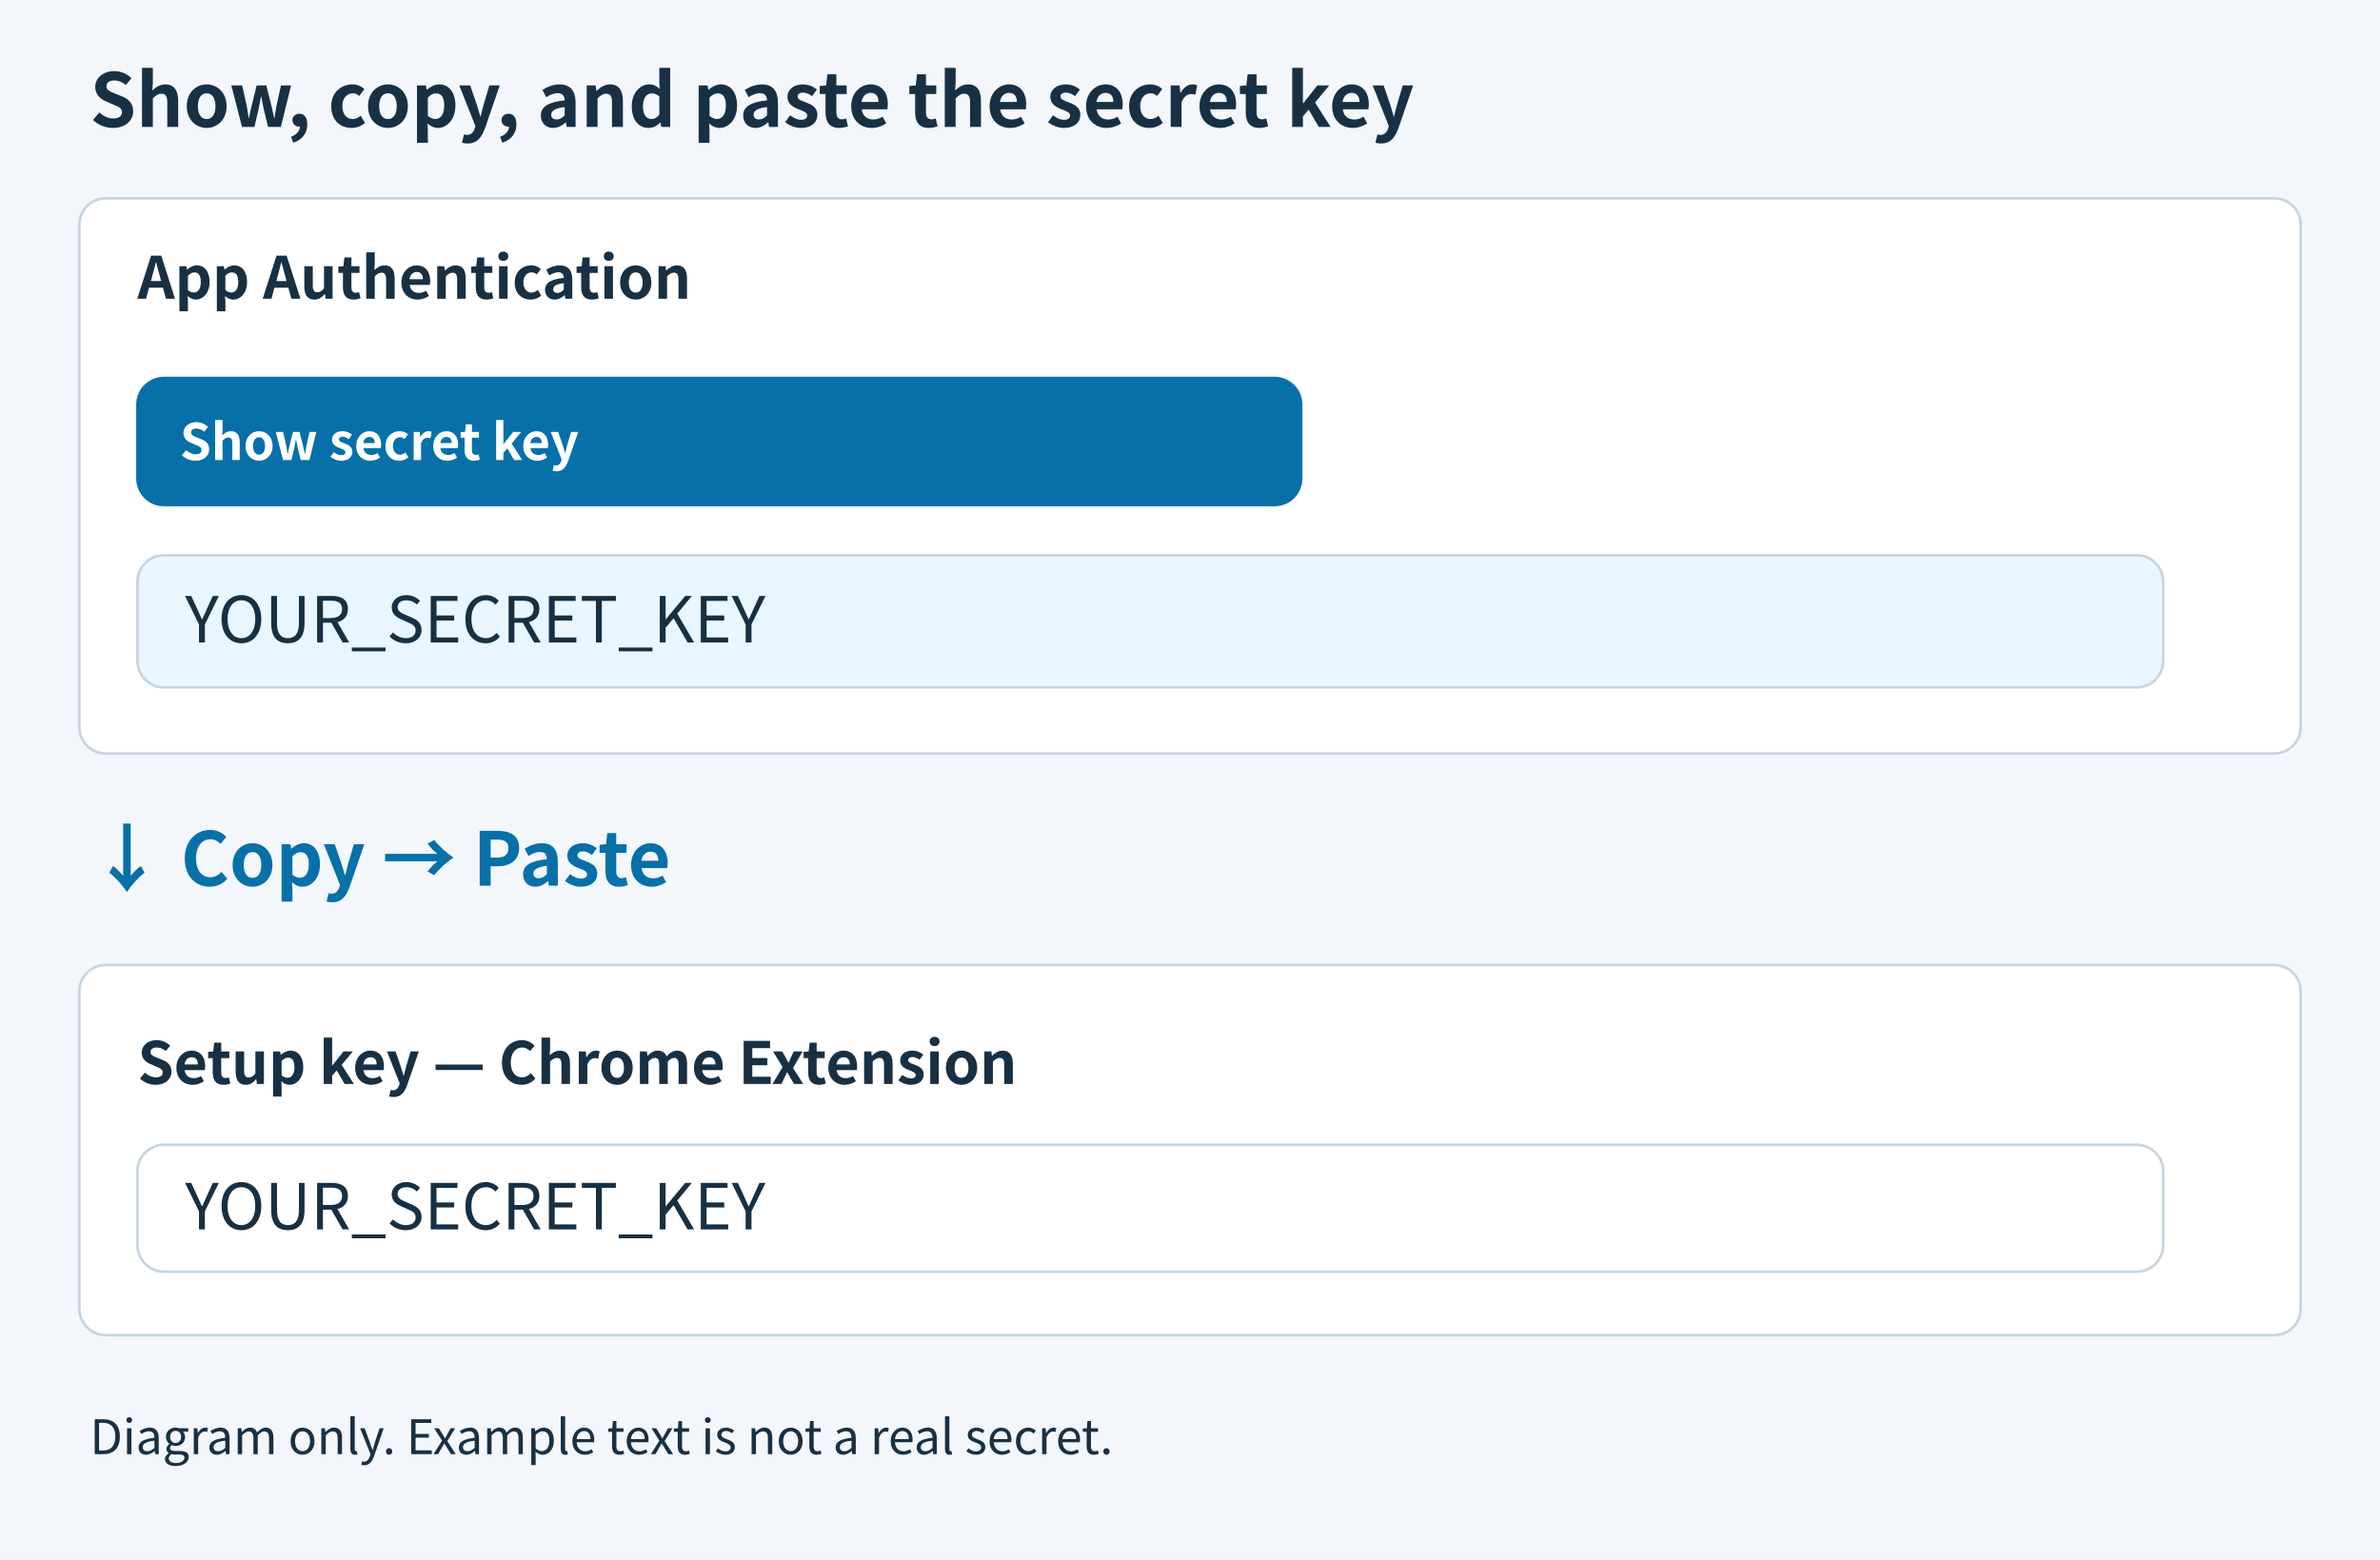
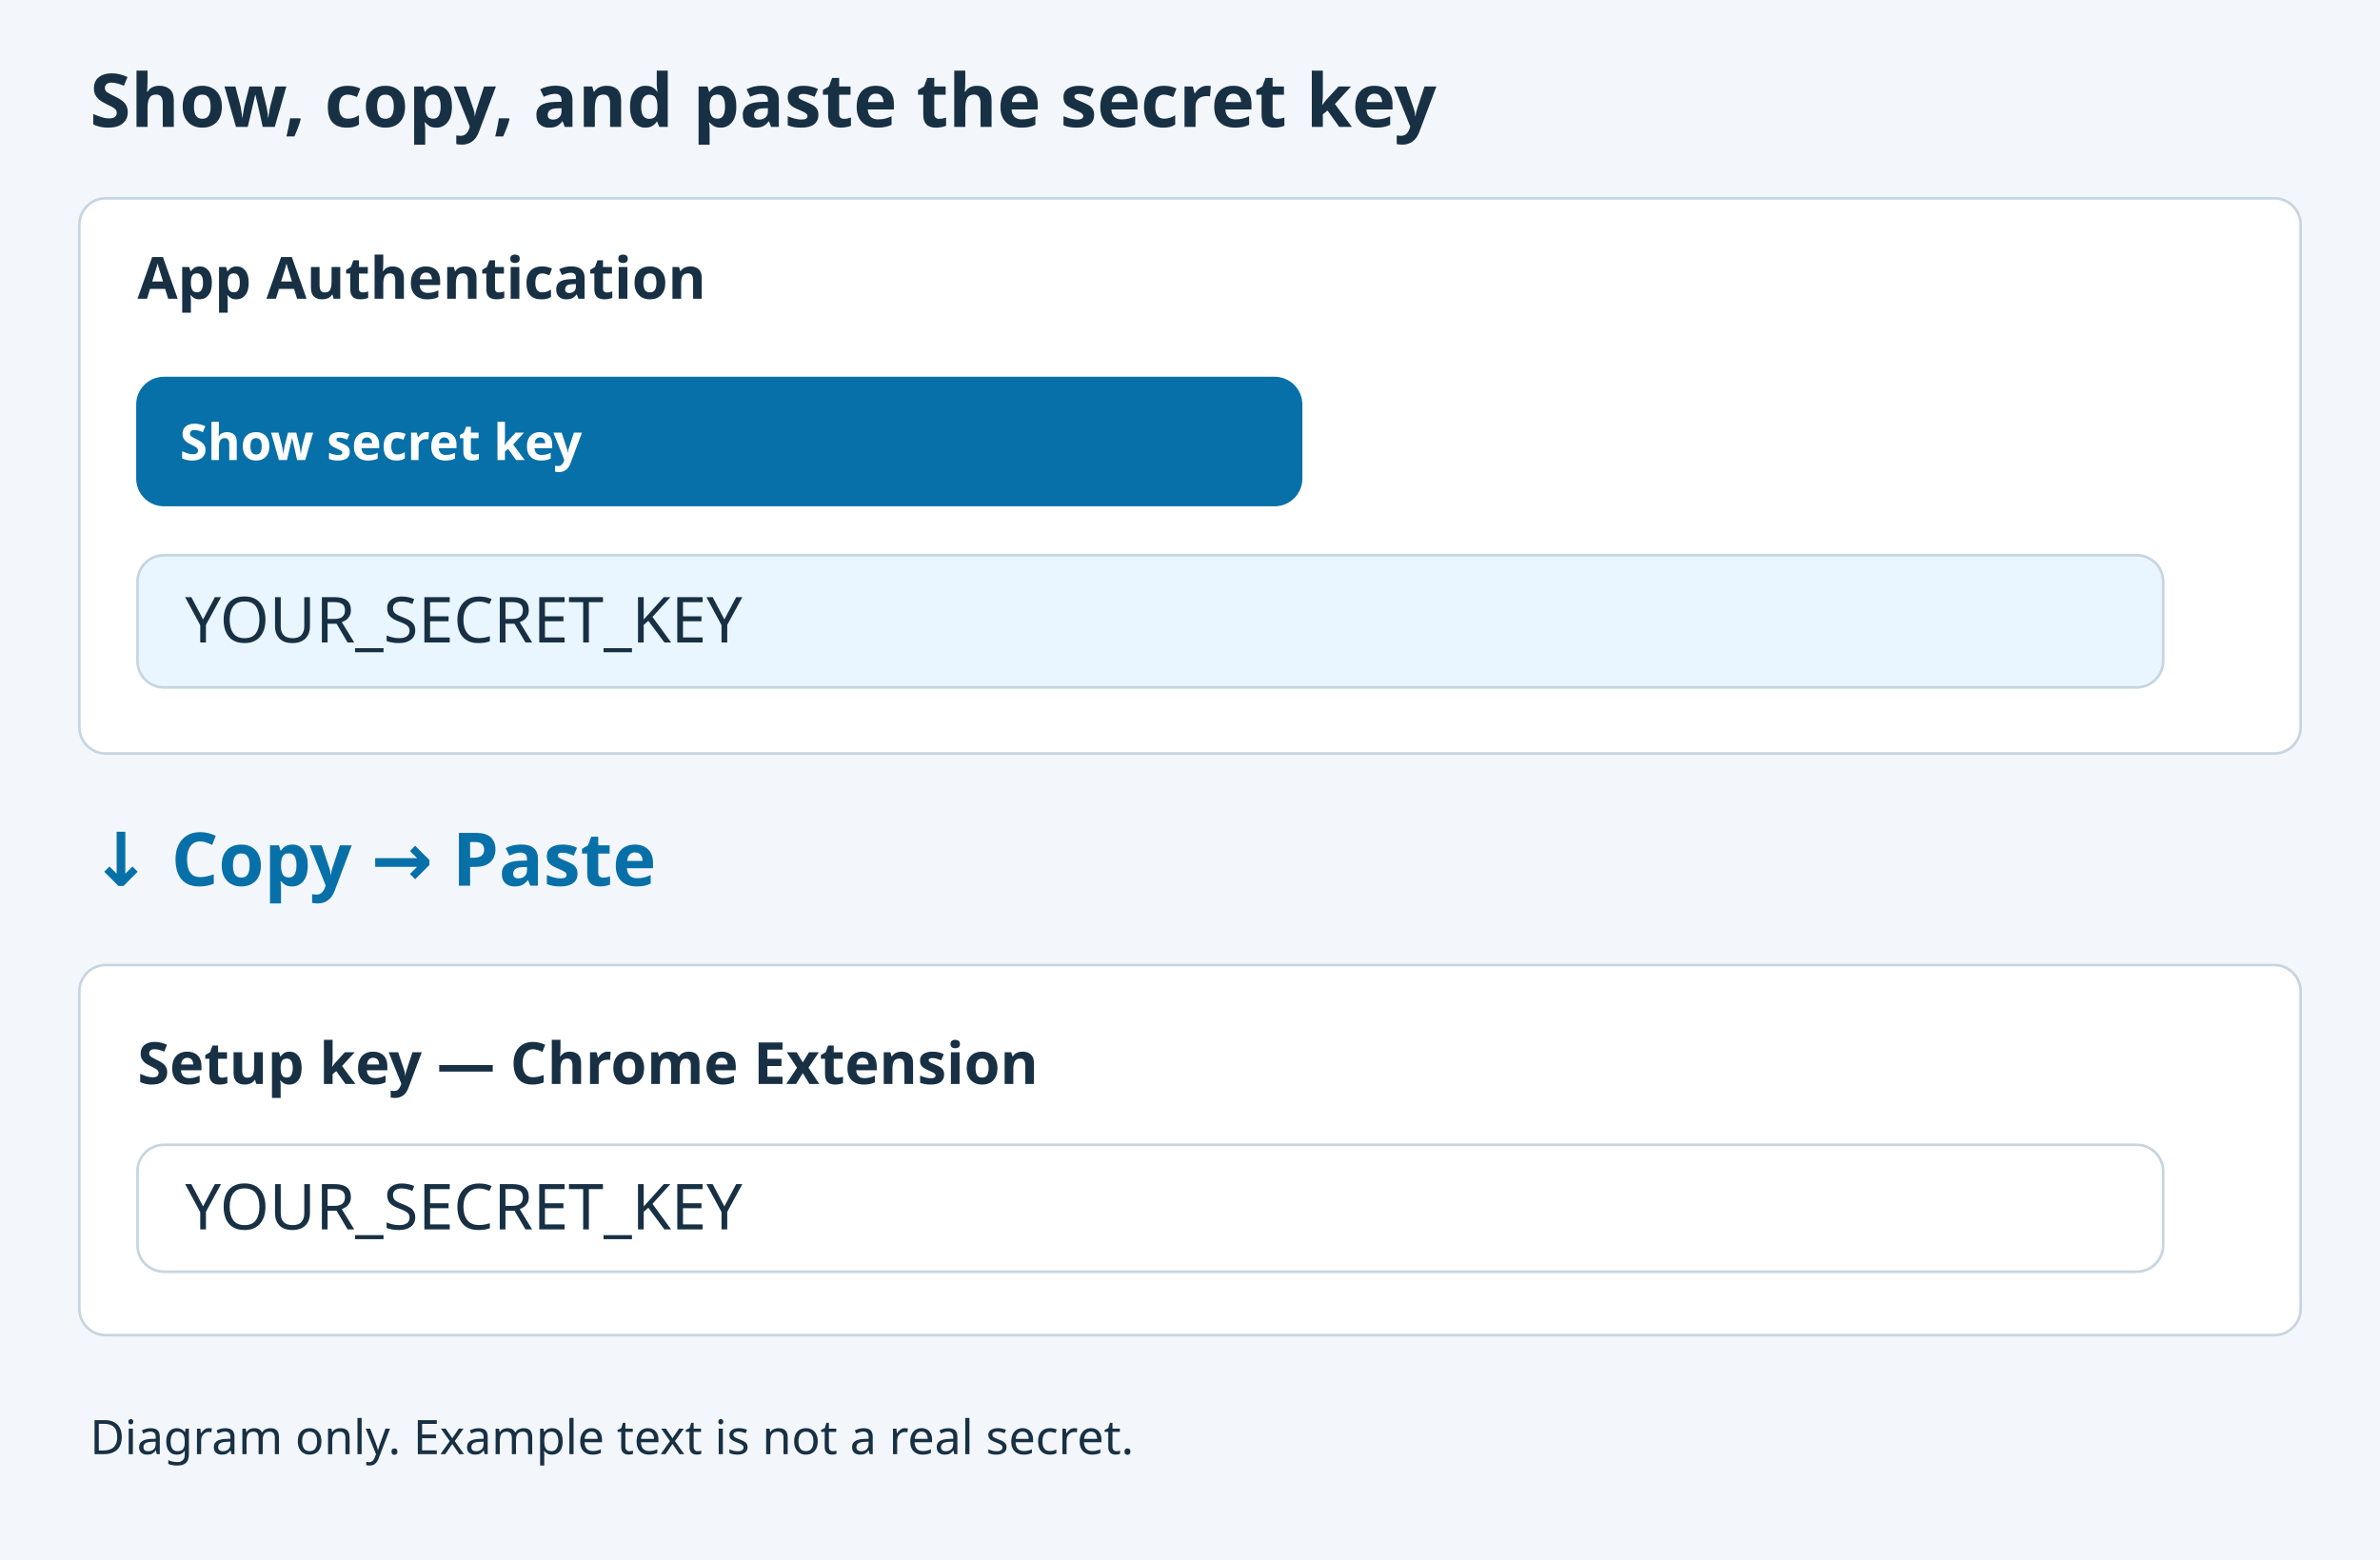
<svg xmlns="http://www.w3.org/2000/svg" width="900" height="590" viewBox="0 0 900 590" role="img">
-   <style>text{font-family:system-ui,"Noto Sans CJK JP","Microsoft YaHei",sans-serif}.mono{font-family:monospace}</style>
+   <style>text{font-family:"Meiryo","メイリオ",sans-serif}.mono{font-family:"Meiryo","メイリオ",sans-serif}</style>
  <rect width="900" height="590" fill="#f3f7fb" />
  <text x="34" y="48" font-size="28" fill="#183044" font-weight="700">Show, copy, and paste the secret key</text>
  <rect x="30" y="75" width="840" height="210" rx="10" fill="#ffffff" stroke="#c7d5e1" />
  <text x="52" y="113" font-size="22" fill="#183044" font-weight="600">App Authentication</text>
  <rect x="52" y="143" width="440" height="48" rx="10" fill="#0870a8" stroke="#0870a8" />
  <text x="68" y="174" font-size="19" fill="#fff" font-weight="600">Show secret key</text>
  <rect x="52" y="210" width="766" height="50" rx="10" fill="#eaf6ff" stroke="#c7d5e1" />
  <text x="70" y="243" font-size="24" fill="#183044" font-weight="400">YOUR_SECRET_KEY</text>
  <text x="34" y="335" font-size="28" fill="#0870a8" font-weight="700">↓  Copy → Paste</text>
  <rect x="30" y="365" width="840" height="140" rx="10" fill="#ffffff" stroke="#c7d5e1" />
  <text x="52" y="410" font-size="22" fill="#183044" font-weight="600">Setup key — Chrome Extension</text>
  <rect x="52" y="433" width="766" height="48" rx="10" fill="#ffffff" stroke="#c7d5e1" />
  <text x="70" y="465" font-size="24" fill="#183044" font-weight="400">YOUR_SECRET_KEY</text>
  <text x="34" y="550" font-size="18" fill="#183044" font-weight="400">Diagram only. Example text is not a real secret.</text>
</svg>
